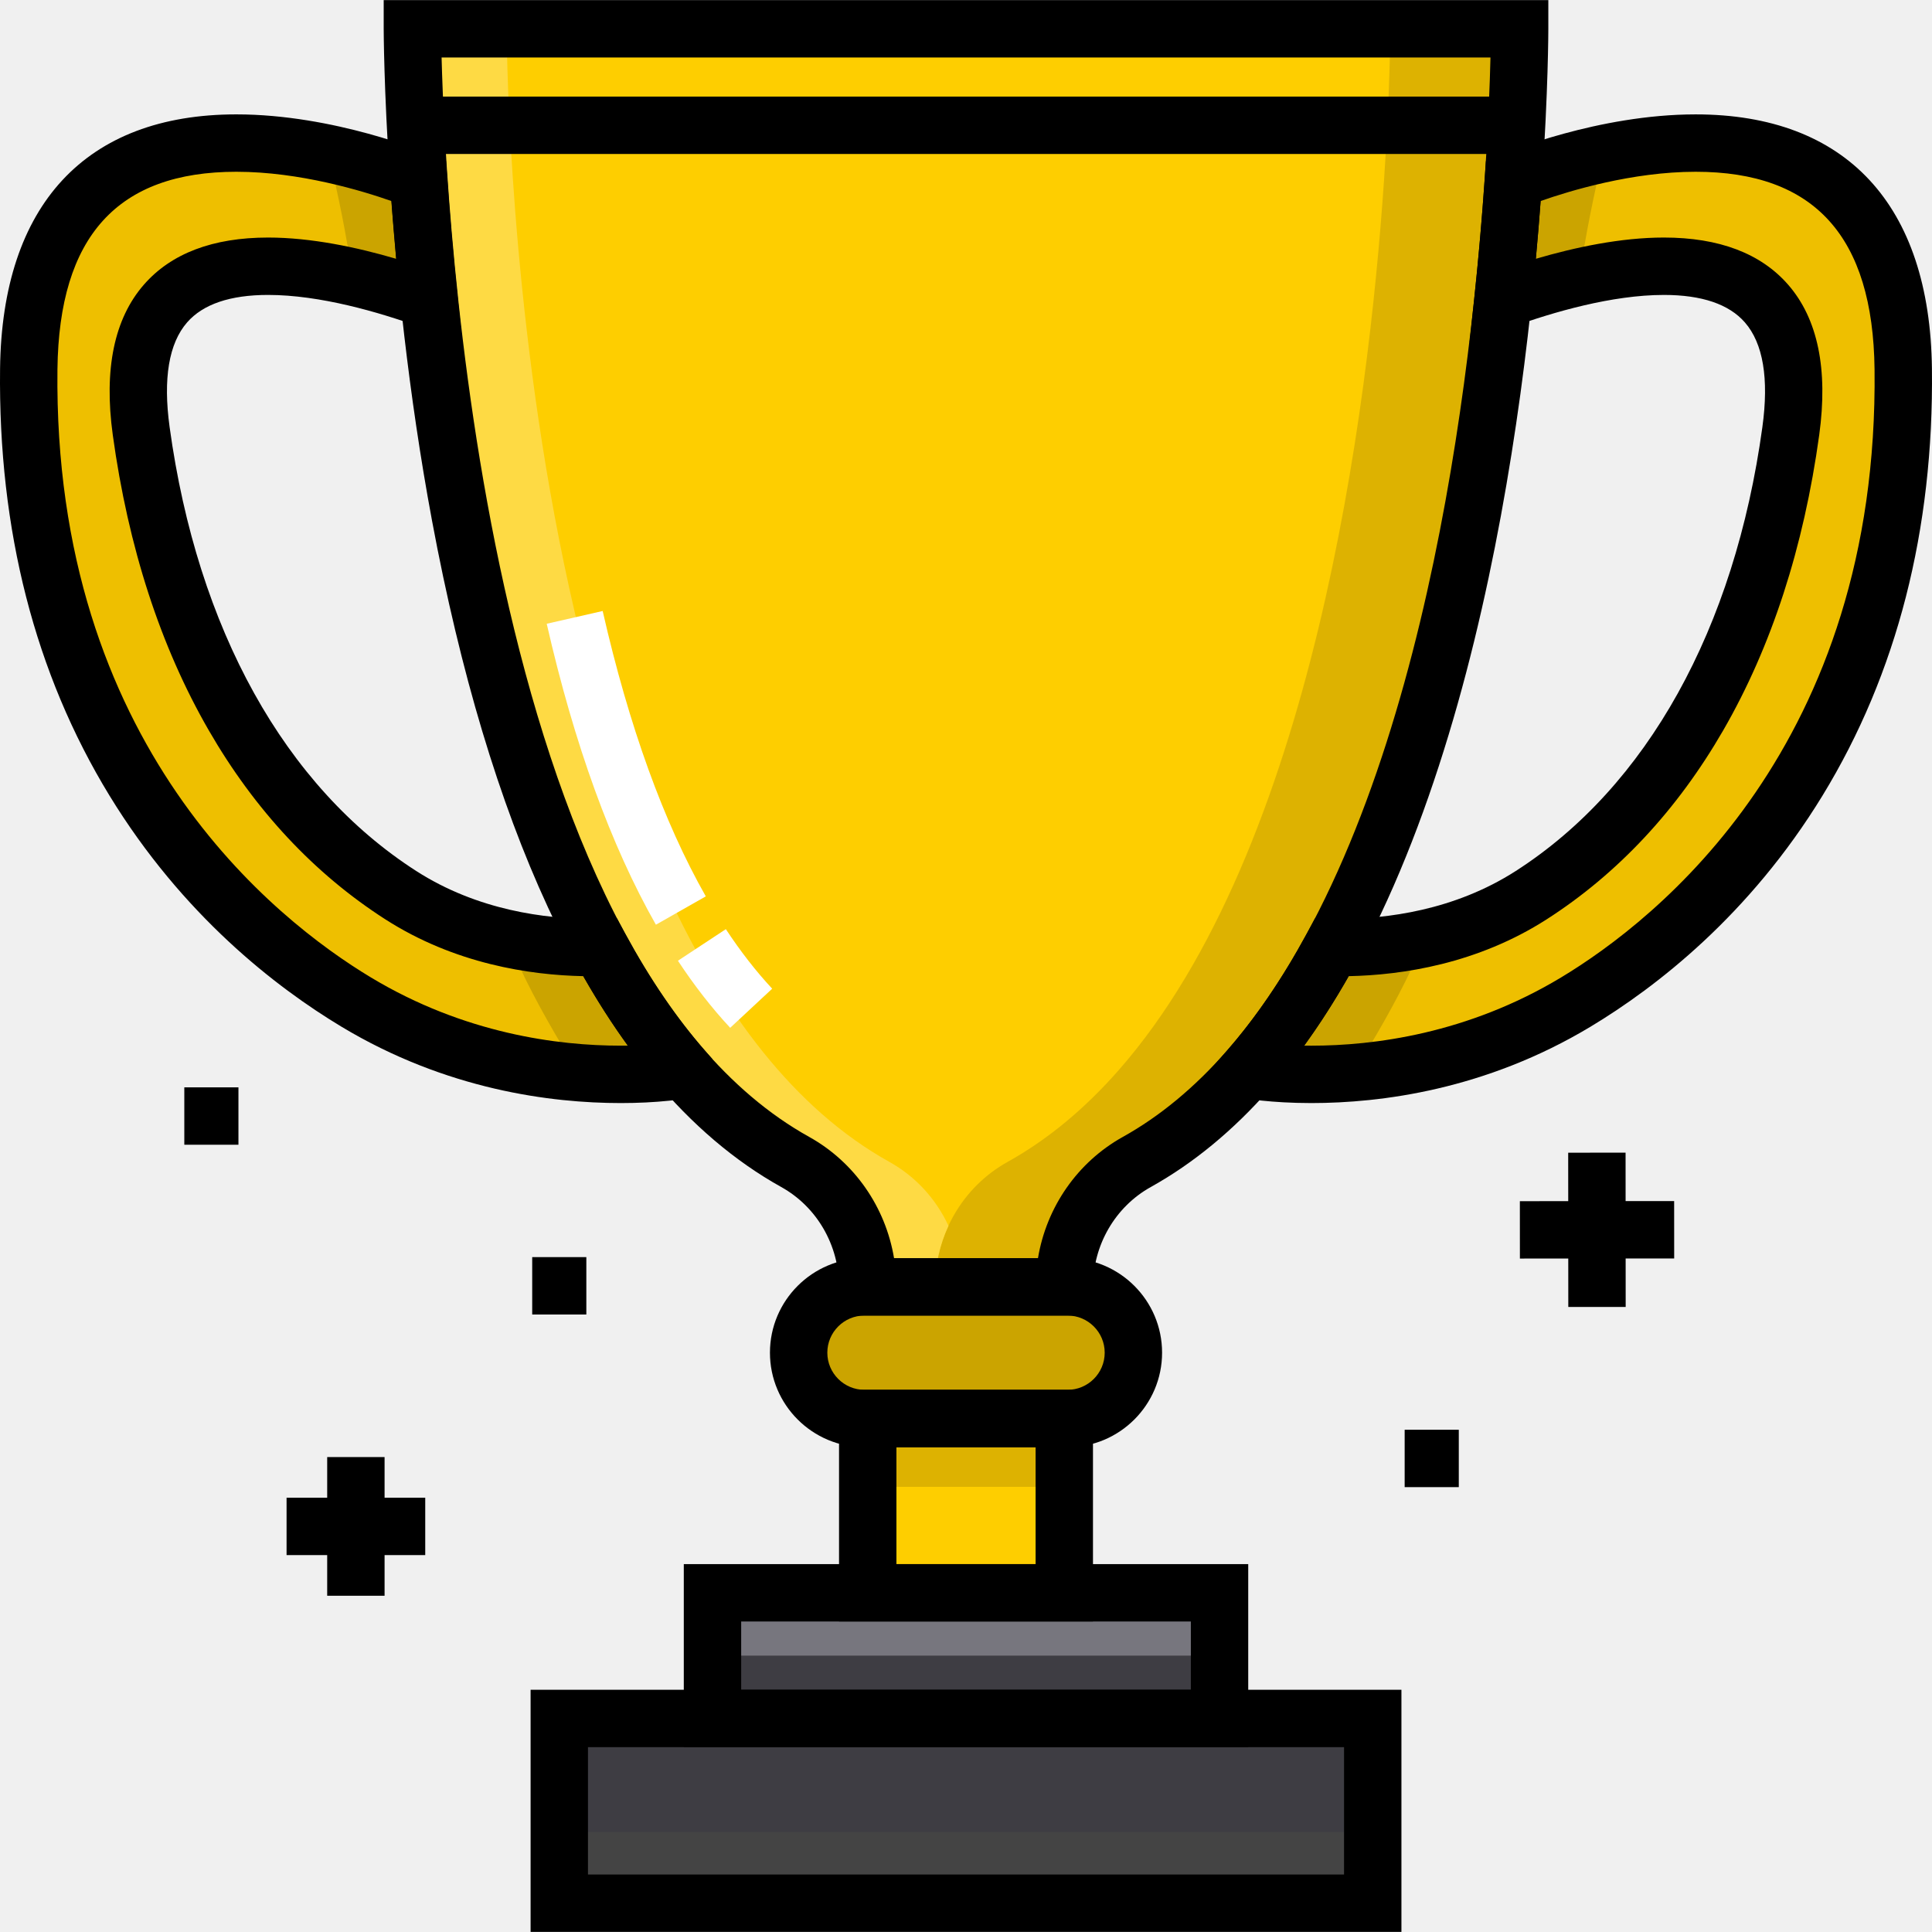
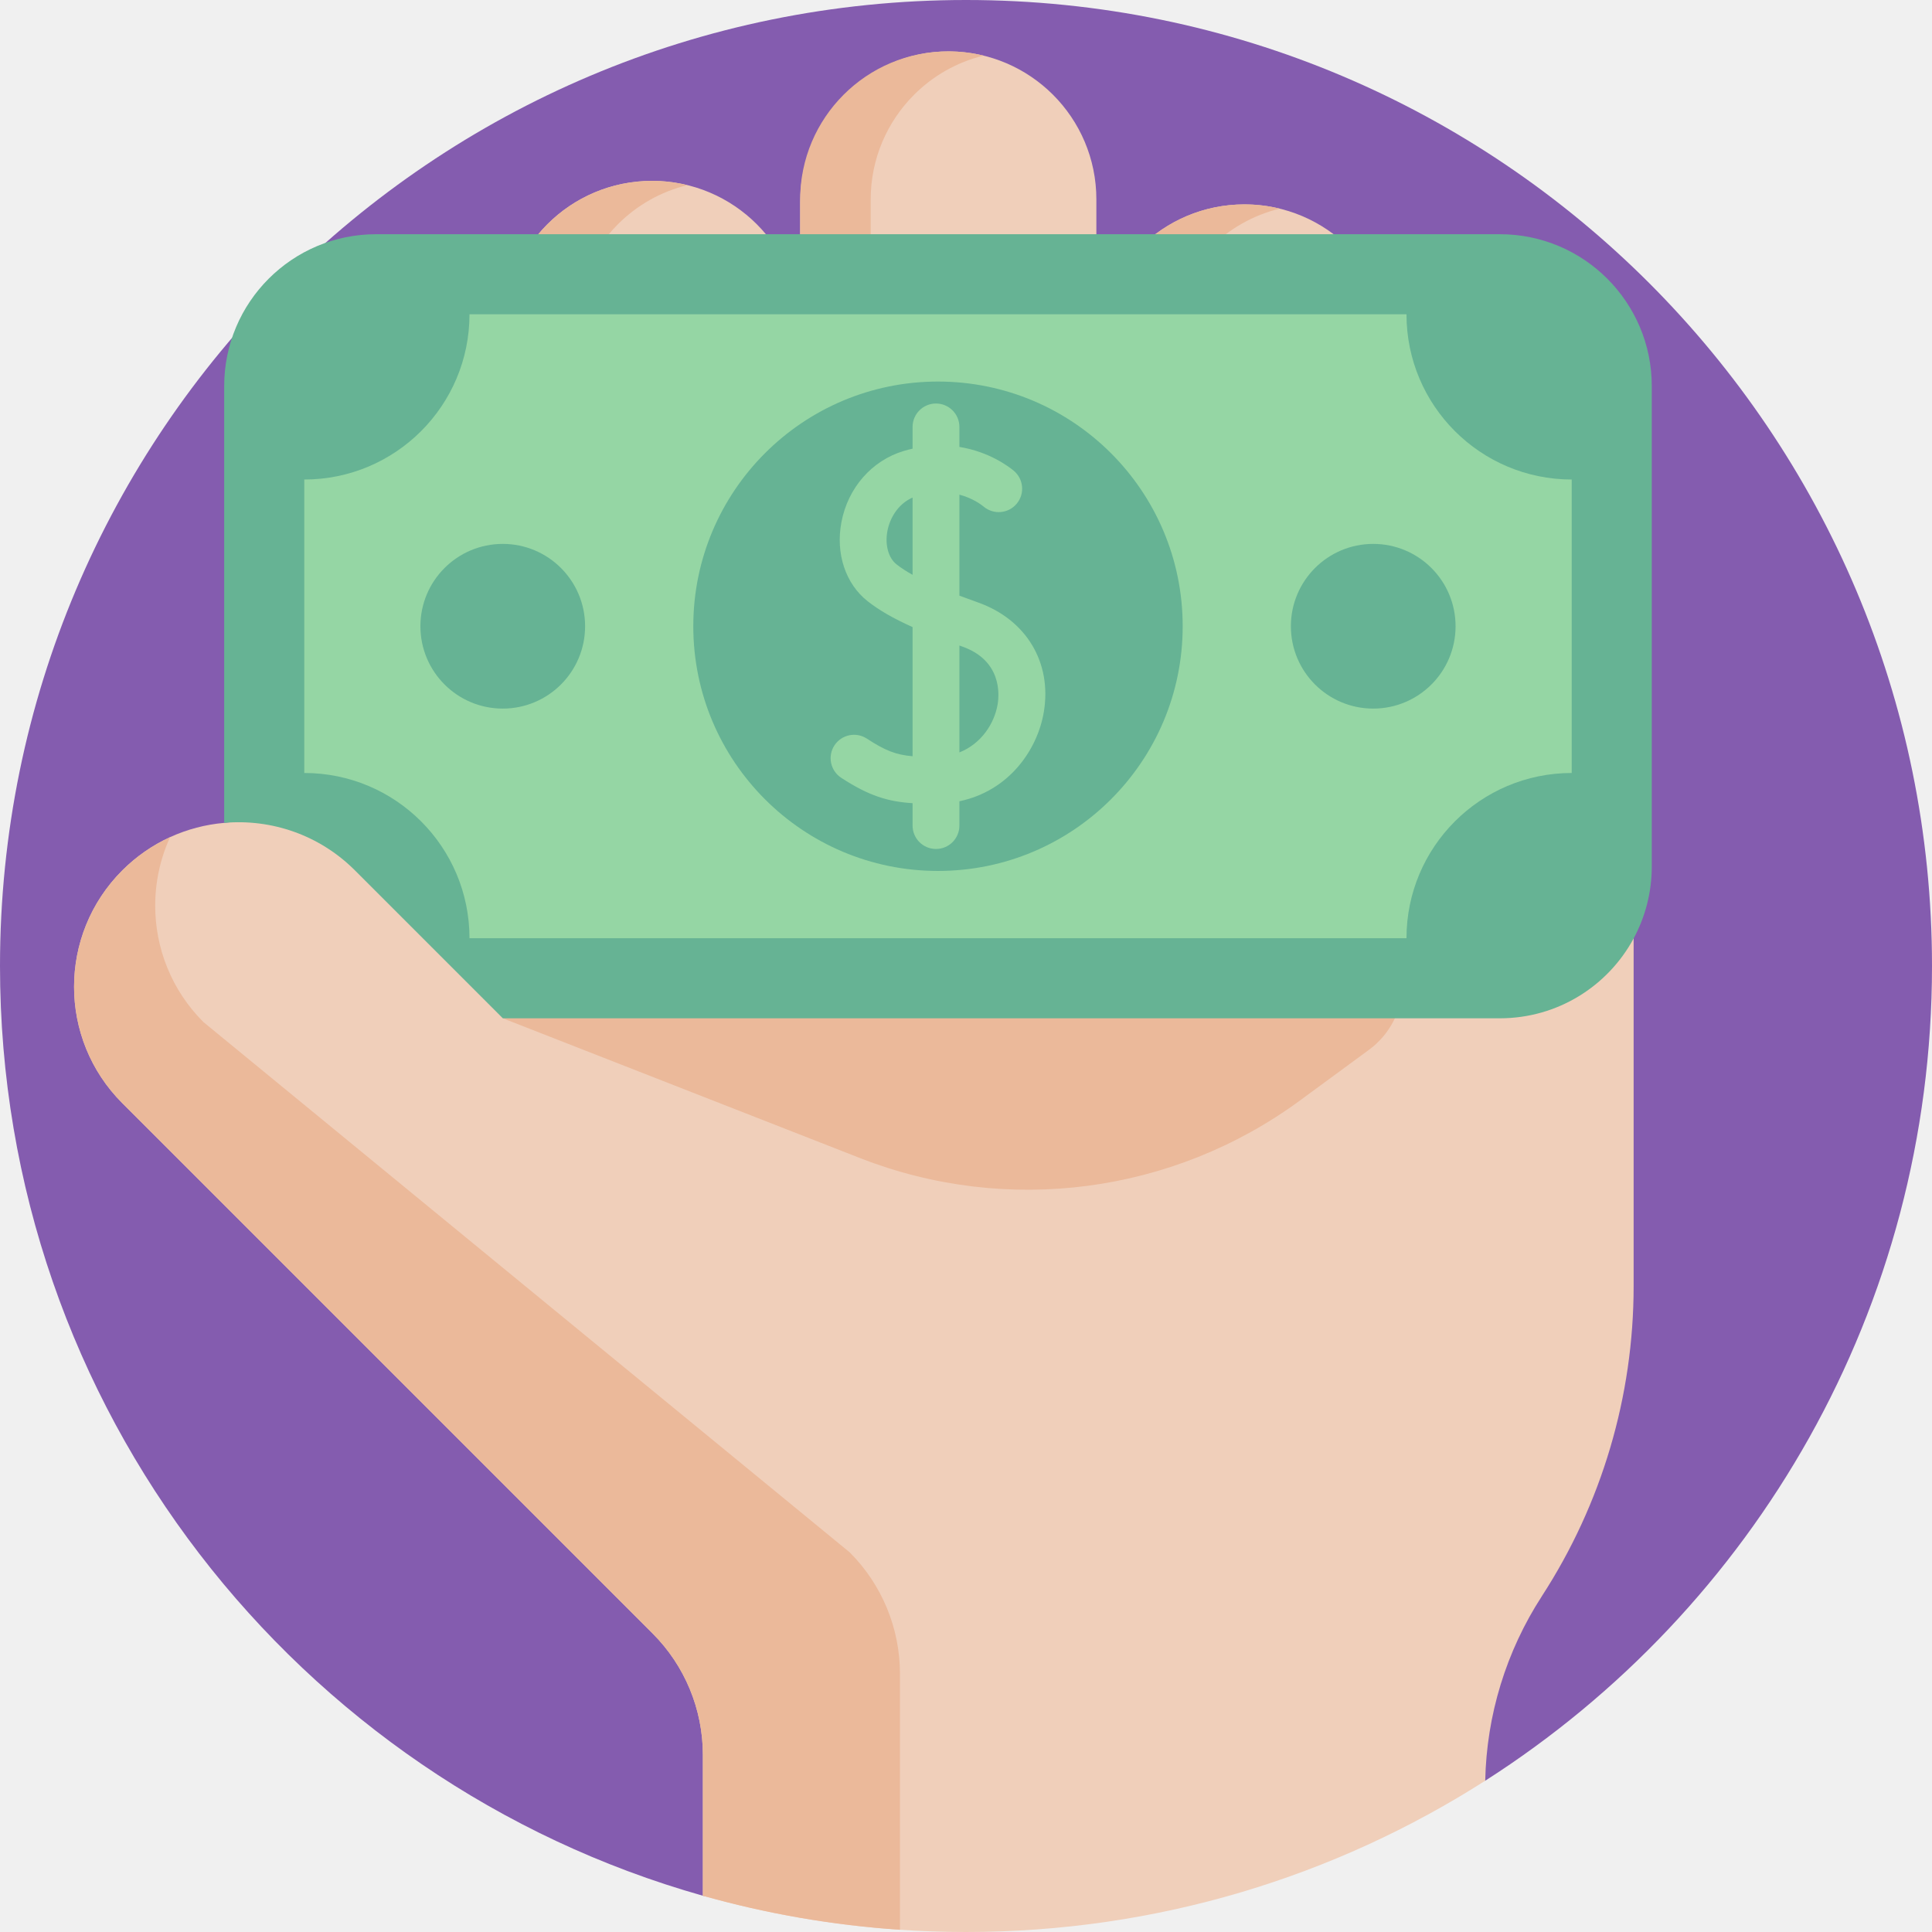
- <svg xmlns="http://www.w3.org/2000/svg" version="1.1" id="Capa_1" x="0px" y="0px" viewBox="0 0 512.001 512.001" style="enable-background:new 0 0 512.001 512.001;" xml:space="preserve">
-   <path style="fill:#FECE00;" d="M368.446,7.63H134.275h-24.988c0,0,0.001,243.86,101.449,300.302  c11.958,6.652,19.221,19.415,19.221,33.099h17.819h34.273c0-13.684,7.263-26.446,19.221-33.099  c10.993-6.116,20.793-14.435,29.532-24.404c51.397-58.624,66.062-174.372,70.246-235.651c1.67-24.462,1.672-40.249,1.672-40.249  h-34.274L368.446,7.63L368.446,7.63z" />
-   <path style="fill:#EEBF00;" d="M7.622,97.789c1.091-92.984,103.33-49.912,103.33-49.912c0.641,9.377,1.528,20.031,2.753,31.558  C86.806,69.75,29.351,55.489,37.418,114.21c8.186,59.593,34.177,100.792,68.779,123.01c19.266,12.371,40.557,14.121,52.855,13.874  c6.498,11.987,13.84,22.96,22.146,32.434v0.001c0,0-43.479,8.102-86.795-17.964C54.067,241.291,6.549,189.176,7.622,97.789z" />
-   <rect x="229.96" y="375.92" style="fill:#FECE00;" width="52.09" height="46.19" />
-   <rect x="229.1" y="375.92" style="fill:#DDB201;" width="52.96" height="18.11" />
-   <rect x="148.22" y="455.42" style="fill:#3E3D43;" width="215.57" height="48.956" />
-   <rect x="148.22" y="485.52" style="fill:#444444;" width="215.57" height="18.845" />
-   <rect x="188.82" y="422.11" style="fill:#77767E;" width="134.38" height="33.3" />
-   <rect x="188.82" y="438.76" style="fill:#3E3D43;" width="134.38" height="16.651" />
-   <path style="fill:#CBA400;" d="M282.914,375.921h-53.821c-9.635,0-17.445-7.81-17.445-17.445l0,0c0-9.635,7.81-17.445,17.445-17.445  h53.821c9.635,0,17.445,7.81,17.445,17.445l0,0C300.359,368.111,292.549,375.921,282.914,375.921z" />
-   <path style="fill:#DDB201;" d="M368.446,7.63c0,0-0.001,15.787-1.672,40.249c-4.184,61.279-18.848,177.026-70.246,235.651  c-8.74,9.969-18.539,18.288-29.532,24.404c-11.958,6.652-19.221,19.415-19.221,33.099h34.273c0-13.684,7.263-26.446,19.221-33.099  c10.993-6.116,20.793-14.435,29.532-24.404c51.397-58.624,66.062-174.372,70.246-235.651c1.67-24.462,1.672-40.249,1.672-40.249  L368.446,7.63L368.446,7.63z" />
-   <path style="fill:#FEDA44;" d="M235.724,307.932C134.276,251.49,134.275,7.63,134.275,7.63h-24.988  c0,0,0.001,243.86,101.449,300.302c11.958,6.652,19.221,19.415,19.221,33.099h17.819c0-5.677,1.267-11.188,3.584-16.177  C248.093,317.817,242.72,311.825,235.724,307.932z" />
-   <path style="fill:#EEBF00;" d="M504.378,97.789c-1.091-92.984-103.33-49.912-103.33-49.912c-0.641,9.377-1.528,20.031-2.753,31.558  c26.899-9.686,84.354-23.947,76.287,34.774c-8.186,59.593-34.177,100.792-68.779,123.01c-19.266,12.371-40.557,14.121-52.855,13.874  c-6.498,11.987-13.84,22.96-22.146,32.434v0.001c0,0,43.479,8.102,86.795-17.964C457.934,241.291,505.451,189.176,504.378,97.789z" />
+ <svg xmlns="http://www.w3.org/2000/svg" id="Capa_1" enable-background="new 0 0 512 512" height="512" viewBox="0 0 512 512" width="512">
  <g>
-     <path style="fill:#CBA400;" d="M93.363,73.396c7.544,1.726,14.632,3.984,20.342,6.04c-1.225-11.527-2.112-22.182-2.753-31.558   c0,0-10.055-4.229-23.884-7.175C89.556,51.531,91.914,62.39,93.363,73.396z" />
-     <path style="fill:#CBA400;" d="M159.052,251.094c-6.207,0.125-14.708-0.264-24.081-2.266c0.917,2.524,1.842,5.051,2.812,7.565   c4.456,9.533,9.91,18.766,15.461,27.862c16.723,1.362,27.953-0.725,27.953-0.725v-0.001   C172.892,274.054,165.55,263.081,159.052,251.094z" />
-     <path style="fill:#CBA400;" d="M418.637,73.396c-7.544,1.726-14.632,3.984-20.342,6.04c1.225-11.527,2.112-22.182,2.753-31.558   c0,0,10.055-4.229,23.884-7.175C422.444,51.531,420.087,62.39,418.637,73.396z" />
-     <path style="fill:#CBA400;" d="M352.949,251.094c6.207,0.125,14.708-0.264,24.081-2.266c-0.917,2.524-1.842,5.051-2.812,7.565   c-4.456,9.533-9.91,18.766-15.461,27.862c-16.723,1.362-27.953-0.725-27.953-0.725v-0.001   C339.108,274.054,346.45,263.081,352.949,251.094z" />
+     <path d="m512 256c0 90.73-47.21 170.44-118.4 215.91-46.867-10.746-86.95-12.741-137.6-12.741-5.88 0-11.71-.2-17.5-.59-17.98-1.21-35.45 48.551-52.23 43.811-107.49-30.37-186.27-129.18-186.27-246.39 0-141.38 114.62-256 256-256s256 114.62 256 256z" fill="#845caf" />
+     <g>
+       <g>
+         <path d="m432.93 172.31v168.54c0 29.16-8.45 57.69-24.32 82.15v.01c-9.47 14.6-14.66 31.54-15.01 48.9-39.74 25.38-86.95 40.09-137.6 40.09-24.17 0-47.56-3.35-69.73-9.61v-37.34c0-12.07-4.79-23.64-13.34-32.18l-140.53-140.53c-8.51-8.51-12.77-19.67-12.77-30.83 0-11.17 4.26-22.33 12.77-30.84 7.55-7.54 17.16-11.74 27.01-12.6 12.4-1.09 25.17-6.87 34.66 2.62l39.49 24.27v-157.77c0-10.85 4.4-20.66 11.5-27.76 7.1-7.11 16.92-11.5 27.75-11.5 21.68 0 39.25 17.58 39.25 39.26v-33.63c0-21.77 17.81-40.12 39.58-39.94 10.71.09 20.38 4.46 27.42 11.49 7.1 7.1 11.49 16.92 11.49 27.75v40.55c0-21.67 17.57-39.24 39.25-39.24 10.83 0 20.65 4.39 27.75 11.49 7.11 7.11 11.49 16.91 11.49 27.75v78.9c0-8.82 3.58-16.81 9.36-22.59s13.77-9.36 22.59-9.36c17.64 0 31.94 14.3 31.94 31.95z" fill="#f0cfba" />
+       </g>
+       <path d="m133.261 269.859 94.681 37.053c38.901 15.224 82.889 9.462 116.557-15.267l18.308-13.447c5.597-4.111 8.903-10.641 8.903-17.586v-3.747c0-8.17-6.623-14.794-14.794-14.794h-201.52c-8.17 0-14.794 6.623-14.794 14.794z" fill="#ebb99a" />
+       <g>
+         <path d="m369.046 264.889v-92.585c0-17.647 14.298-31.946 31.936-31.946 2.575 0 5.077.313 7.476.889-14.03 3.366-24.461 15.987-24.461 31.057v77.634c0 8.257-6.694 14.951-14.951 14.951z" fill="#ebb99a" />
+       </g>
+       <g fill="#ebb99a">
+         <path d="m182.153 49.062c-7.08 1.728-13.415 5.372-18.403 10.37-7.1 7.1-11.5 16.911-11.5 27.752v154.174h-9.594l-9.094-9.094v-145.079c0-10.842 4.4-20.652 11.5-27.752 7.1-7.11 16.92-11.5 27.752-11.5 3.221 0 6.344.393 9.339 1.129z" />
+         <path d="m212.056 226.016v-173.153c0-10.842 4.4-20.652 11.5-27.752 7.1-7.11 16.92-11.5 27.752-11.5 3.221 0 6.344.393 9.339 1.129-7.08 1.728-13.415 5.372-18.403 10.37-7.1 7.1-11.5 16.911-11.5 27.752v154.465c.001 10.322-8.366 18.689-18.688 18.689z" />
+         <path d="m290.551 227.243v-133.832c0-10.842 4.4-20.652 11.5-27.752 7.1-7.11 16.92-11.5 27.752-11.5 3.221 0 6.344.393 9.339 1.129-7.08 1.728-13.415 5.372-18.403 10.37-7.1 7.1-11.5 16.911-11.5 27.752v115.144c0 10.322-8.367 18.689-18.688 18.689z" />
+       </g>
+       <g>
+         <path d="m238.5 443.56v67.85c-17.98-1.21-35.45-4.28-52.23-9.02v-37.33c0-12.07-4.79-23.65-13.33-32.19l-140.53-140.53c-8.52-8.51-12.78-19.67-12.78-30.83 0-11.17 4.26-22.32 12.78-30.84 3.78-3.77 8.07-6.7 12.66-8.81-2.63 5.75-3.94 11.95-3.94 18.15 0 11.17 4.26 22.32 12.77 30.84l171.27 140.53c8.54 8.53 13.33 20.11 13.33 32.18z" fill="#ebb99a" />
+       </g>
+     </g>
+     <path d="m437.741 102.329v127.27c0 6.91-1.74 13.42-4.81 19.1-6.8 12.6-20.12 21.16-35.45 21.16h-264.22l-39.19-39.19c-9.48-9.49-22.26-13.69-34.66-12.6v-115.74c0-22.24 18.03-40.26 40.26-40.26h297.81c22.24 0 40.26 18.02 40.26 40.26z" fill="#66b394" />
+     <path d="m416.52 204.849v-77.773c-24.182 0-43.786-19.604-43.786-43.786h-248.313c0 24.182-19.604 43.786-43.786 43.786v77.773c24.182 0 43.786 19.604 43.786 43.786h248.313c0-24.182 19.603-43.786 43.786-43.786z" fill="#95d6a4" />
+     <circle cx="248.577" cy="165.962" fill="#66b394" r="64.846" />
+     <g fill="#66b394">
+       <circle cx="133.235" cy="165.962" r="21.822" />
+       <circle cx="363.919" cy="165.962" r="21.822" />
+     </g>
+     <path d="m259.138 159.639c-1.606-.568-3.247-1.162-4.885-1.779v-26.775c3.533.942 5.792 2.646 6.453 3.196 2.634 2.192 6.546 1.833 8.738-.802 2.192-2.634 1.833-6.546-.802-8.738-1.344-1.118-6.526-5.035-14.39-6.303v-5.298c0-3.427-2.778-6.205-6.205-6.205s-6.205 2.778-6.205 6.205v5.758c-.776.178-1.561.377-2.362.619-8.463 2.549-14.786 9.788-16.501 18.891-1.566 8.312 1.105 16.334 6.972 20.936 3.028 2.376 6.781 4.552 11.891 6.841v34.227c-4.396-.371-7.275-1.505-12.116-4.672-2.868-1.877-6.713-1.072-8.589 1.795-1.876 2.868-1.072 6.713 1.795 8.589 7.378 4.827 12.458 6.323 18.91 6.727v5.932c0 3.427 2.778 6.205 6.205 6.205s6.205-2.778 6.205-6.205v-6.442c13.045-2.703 20.668-13.522 22.368-23.635 2.207-13.123-4.655-24.533-17.482-29.067zm-21.527-10.059c-2.174-1.705-3.13-5.188-2.435-8.874.61-3.236 2.682-7.094 6.668-8.848v20.48c-1.584-.886-3.018-1.805-4.233-2.758zm26.772 37.069c-.851 5.062-4.292 10.43-10.13 12.747v-28.326c.252.09.493.178.75.269 10.47 3.701 9.827 12.654 9.38 15.31z" fill="#95d6a4" />
  </g>
-   <path d="M289.652,429.714h-67.298v-61.396h67.298V429.714z M237.561,414.507h36.885v-30.982h-36.885L237.561,414.507  L237.561,414.507z" />
-   <path d="M282.915,383.524h-53.822c-13.812,0-25.049-11.237-25.049-25.049s11.237-25.049,25.049-25.049h53.822  c13.812,0,25.049,11.237,25.049,25.049S296.727,383.524,282.915,383.524z M229.093,348.634c-5.427,0-9.842,4.415-9.842,9.842  s4.415,9.842,9.842,9.842h53.822c5.427,0,9.842-4.415,9.842-9.842s-4.415-9.842-9.842-9.842H229.093z" />
-   <path d="M330.794,463.015H181.213v-48.508h149.581V463.015z M196.42,447.808h119.167v-18.094H196.42V447.808z" />
-   <path d="M371.394,511.975H140.613v-64.167h230.781V511.975L371.394,511.975z M155.82,496.768h200.368v-33.753H155.82V496.768z" />
-   <path d="M289.652,348.634h-67.298v-7.603c0-11.061-5.869-21.198-15.314-26.455c-24.574-13.672-45.384-38.631-61.852-74.182  c-12.887-27.821-23.214-62.27-30.693-102.385C101.83,70.084,101.683,8.246,101.683,7.629V0.026h308.641l-0.001,7.604  c0,0.655-0.021,16.326-1.69,40.766c-4.366,63.947-19.54,180.18-72.114,240.145c-9.63,10.985-20.246,19.746-31.552,26.036  c-9.446,5.257-15.314,15.393-15.314,26.455L289.652,348.634L289.652,348.634z M236.933,333.427h38.142  c2.255-13.528,10.449-25.435,22.499-32.139c9.778-5.44,19.033-13.102,27.511-22.773c49.627-56.604,64.143-169.122,68.377-231.156  c0.957-14.031,1.362-25.239,1.531-32.127H117.026c1.09,41.271,10.846,237.896,97.407,286.055  C226.483,307.993,234.679,319.899,236.933,333.427z" />
-   <path d="M347.517,292.324c-0.003,0-0.002,0-0.004,0c-10.895-0.001-17.813-1.265-18.102-1.32l-13.13-2.444l8.805-10.043  c7.562-8.625,14.687-19.071,21.18-31.046l2.208-4.072l4.63,0.094c0.632,0.012,1.289,0.019,1.969,0.019  c12.255,0,30.291-2.201,46.623-12.689c34.791-22.34,58.001-64.121,65.354-117.647c1.766-12.851,0.205-22.182-4.637-27.734  c-4.213-4.832-11.434-7.282-21.463-7.282c-13.774,0-29.397,4.584-40.077,8.431l-11.419,4.112l1.282-12.068  c1.1-10.356,2.017-20.878,2.728-31.273l0.318-4.671l4.315-1.818c1.024-0.432,25.357-10.559,51.266-10.559  c39.87,0,62.109,23.932,62.619,67.388c0.502,42.75-9.247,80.804-28.976,113.107c-19.371,31.715-44.129,50.826-61.487,61.271  C393.716,288.81,365.93,292.324,347.517,292.324z M345.624,277.102c0.612,0.01,1.243,0.015,1.889,0.015c0.001,0,0.003,0,0.004,0  c16.487,0,41.347-3.135,66.16-18.066c25.375-15.271,84.268-61.544,83.1-161.171c-0.415-35.233-15.924-52.36-47.414-52.36  c-16.839,0-33.471,5.076-41.077,7.754c-0.378,5.095-0.804,10.21-1.274,15.311c10.334-3.036,22.512-5.634,33.937-5.634  c14.618,0,25.696,4.203,32.925,12.494c7.858,9.013,10.631,22.403,8.242,39.798c-4.095,29.801-12.651,56.141-25.431,78.287  c-12.201,21.142-27.938,37.994-46.772,50.086c-18.396,11.813-38.293,14.792-52.486,15.077  C353.677,265.288,349.735,271.438,345.624,277.102z" />
-   <path d="M164.488,292.324c-18.416,0-46.203-3.513-74.006-20.244c-17.359-10.446-42.117-29.556-61.487-61.272  C9.266,178.504-0.483,140.45,0.018,97.7c0.51-43.455,22.748-67.388,62.619-67.388c25.91,0,50.243,10.127,51.266,10.559l4.314,1.818  l0.319,4.67c0.713,10.424,1.63,20.945,2.728,31.273l1.282,12.069l-11.419-4.112c-10.68-3.846-26.304-8.43-40.077-8.43  c-10.029,0-17.251,2.449-21.463,7.281c-4.843,5.554-6.403,14.884-4.638,27.734c7.353,53.526,30.563,95.308,65.354,117.647  c16.333,10.488,34.369,12.689,46.623,12.689c0.681,0,1.338-0.007,1.97-0.019l4.63-0.094l2.207,4.072  c6.493,11.977,13.619,22.423,21.179,31.045l1.887,2.151v2.861c0,1.979-0.746,6.694-7.658,7.709c-1.116,0.164-2.345,0.316-3.652,0.45  C173.403,292.11,169.028,292.324,164.488,292.324z M62.637,45.519c-31.49,0-46.999,17.127-47.413,52.358  c-1.17,99.626,57.724,145.901,83.099,161.171c24.813,14.932,49.676,18.066,66.164,18.066c0.646,0,1.275-0.005,1.888-0.015  c-4.11-5.664-8.054-11.814-11.801-18.406c-14.193-0.285-34.091-3.264-52.486-15.077c-18.835-12.094-34.571-28.946-46.772-50.086  c-12.781-22.146-21.337-48.485-25.431-78.287c-2.39-17.396,0.383-30.786,8.242-39.798c7.228-8.291,18.306-12.493,32.925-12.493  c11.424,0,23.601,2.597,33.936,5.634c-0.469-5.094-0.895-10.21-1.274-15.312C96.112,50.596,79.478,45.519,62.637,45.519z" />
-   <rect x="109.29" y="25.598" width="292.78" height="15.207" />
-   <g>
-     <path style="fill:#FFFFFF;" d="M193.508,272.38c-4.855-5.213-9.514-11.193-13.851-17.776l12.699-8.366   c3.871,5.877,8.002,11.184,12.28,15.777L193.508,272.38z" />
-     <path style="fill:#FFFFFF;" d="M173.822,245.059c-11.906-20.957-21.639-47.791-28.933-79.756l14.826-3.382   c6.963,30.517,16.157,55.96,27.329,75.626L173.822,245.059z" />
-   </g>
-   <rect x="402.763" y="318.312" transform="matrix(6.799998e-004 1 -1 6.799998e-004 748.8335 -97.5124)" width="40.886" height="15.207" />
-   <rect x="415.625" y="305.471" transform="matrix(6.499999e-004 1 -1 6.499999e-004 748.8676 -97.5255)" width="15.207" height="40.886" />
-   <rect x="86.71" y="386.14" width="15.207" height="36.75" />
-   <rect x="75.943" y="396.91" width="36.75" height="15.207" />
-   <rect x="48.845" y="288.16" width="14.345" height="15.207" />
-   <rect x="141.04" y="333.15" width="14.345" height="15.207" />
-   <rect x="372.25" y="378.9" width="14.345" height="15.207" />
-   <g>
- </g>
-   <g>
- </g>
-   <g>
- </g>
-   <g>
- </g>
-   <g>
- </g>
-   <g>
- </g>
-   <g>
- </g>
-   <g>
- </g>
-   <g>
- </g>
-   <g>
- </g>
-   <g>
- </g>
-   <g>
- </g>
-   <g>
- </g>
-   <g>
- </g>
-   <g>
- </g>
</svg>
